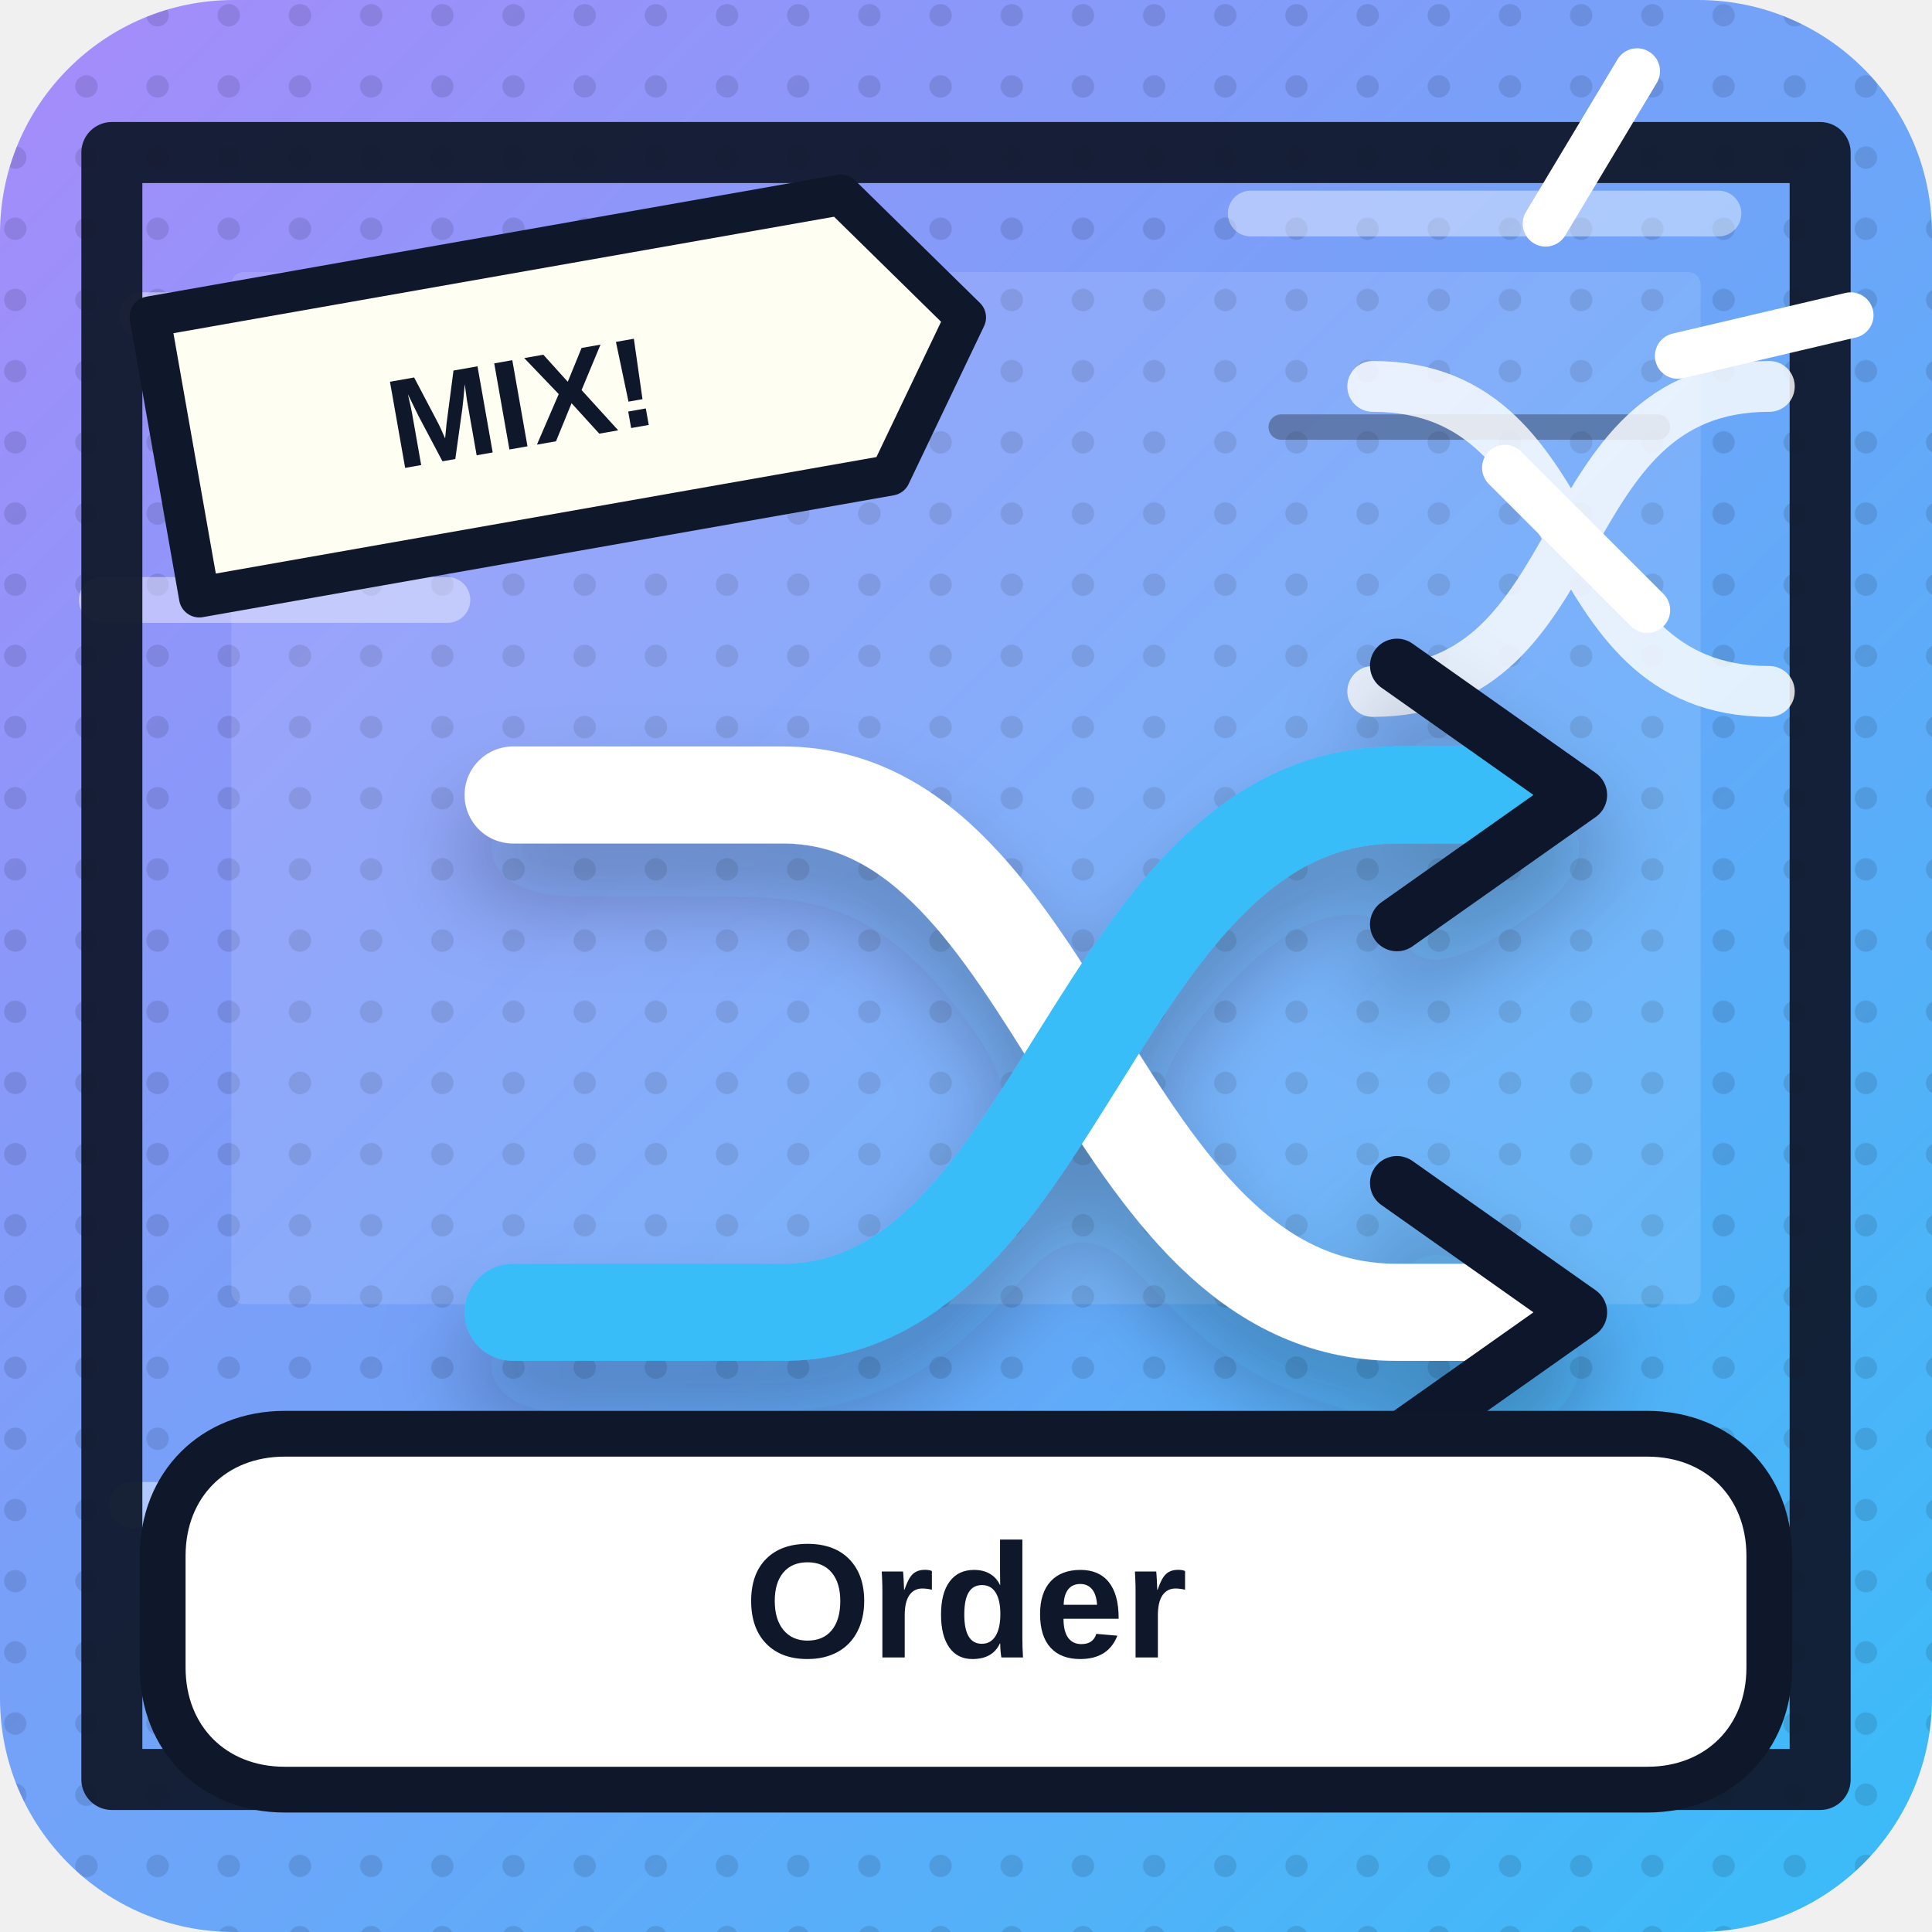
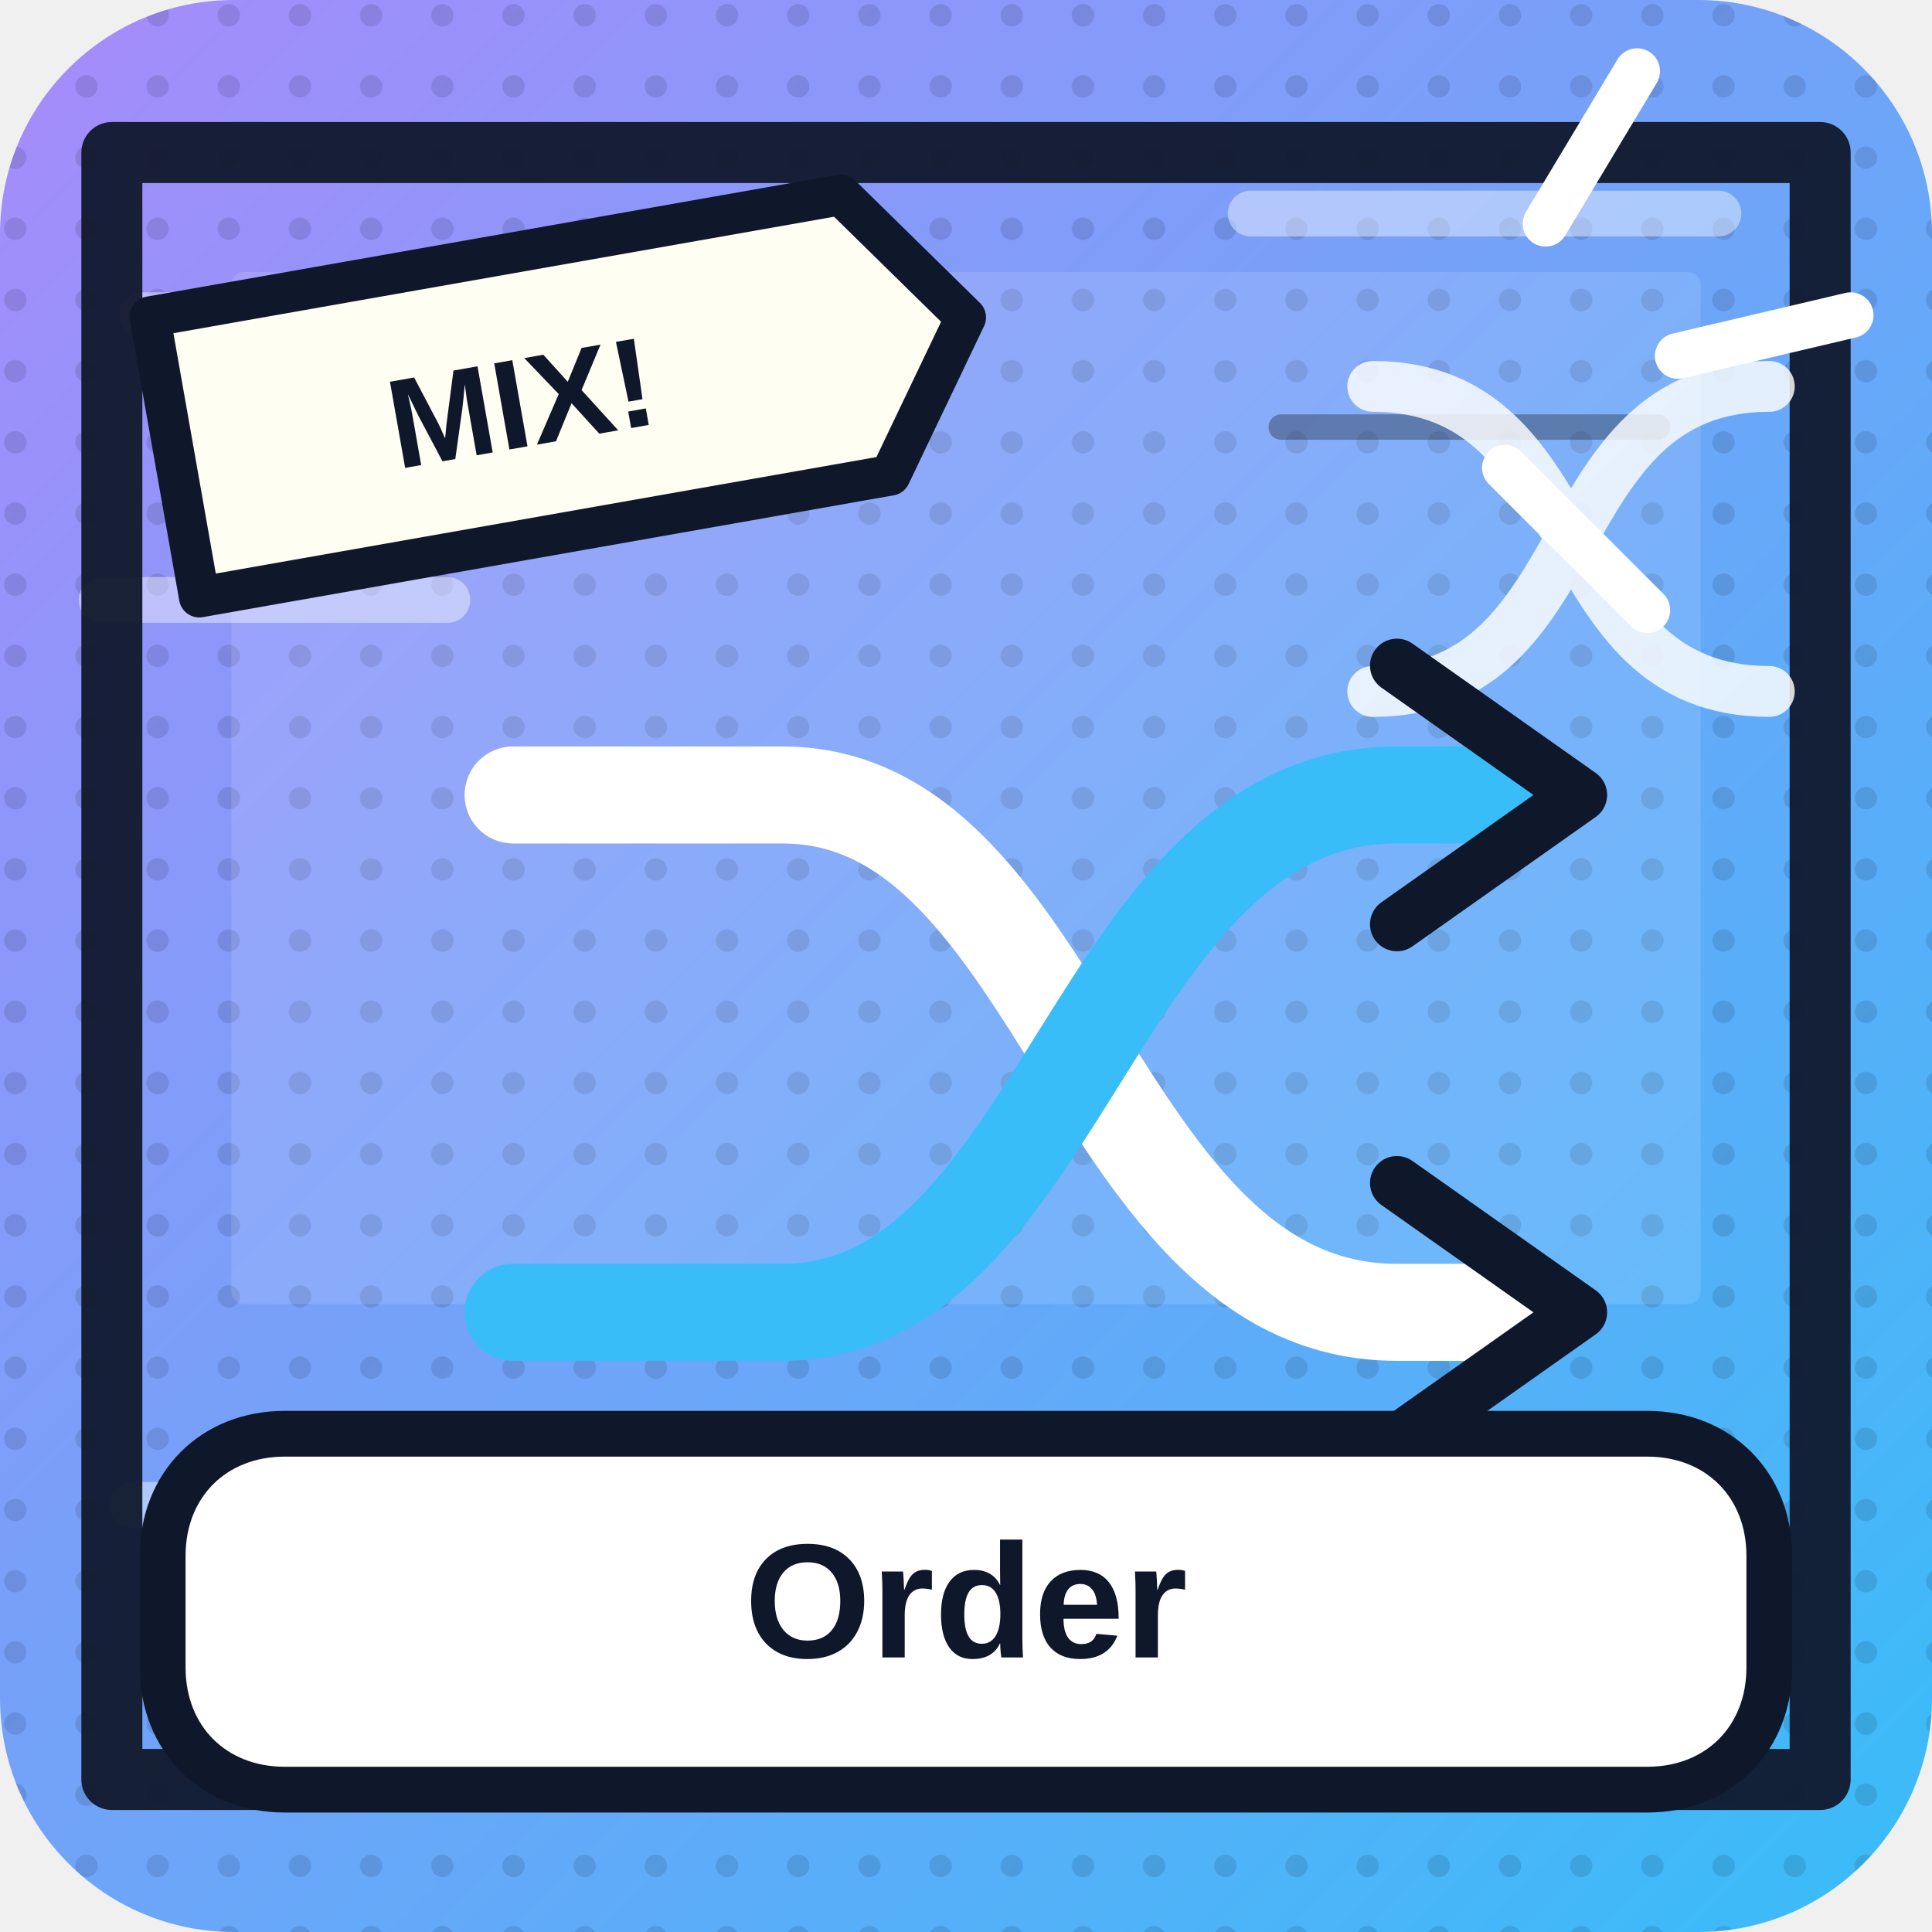
<svg xmlns="http://www.w3.org/2000/svg" viewBox="0 0 380 380" role="img" aria-label="Order manga classroom tool icon">
  <defs>
    <linearGradient id="bg" x1="0" y1="0" x2="1" y2="1">
      <stop offset="0" stop-color="#a78bfa" />
      <stop offset="1" stop-color="#38bdf8" />
    </linearGradient>
    <pattern id="dots" width="14" height="14" patternUnits="userSpaceOnUse">
      <circle cx="3" cy="3" r="2.2" fill="#0f172a" opacity=".13" />
    </pattern>
-     <filter id="shadow" x="-20%" y="-20%" width="140%" height="140%">
-       <feDropShadow dx="0" dy="10" stdDeviation="8" flood-color="#0f172a" flood-opacity=".28" />
-     </filter>
  </defs>
  <rect width="380" height="380" rx="46" fill="url(#bg)" />
  <rect width="380" height="380" rx="46" fill="url(#dots)" />
  <path d="M28 62h92M20 118h68M26 296h110M246 42h92M288 300h58M38 340h74" stroke="#fff" stroke-width="9" stroke-linecap="round" opacity=".42" />
  <path d="M42 92h48M252 84h74M258 328h42" stroke="#0f172a" stroke-width="5" stroke-linecap="round" opacity=".42" />
  <path d="M22 30h336v320H22z" fill="none" stroke="#0f172a" stroke-width="12" stroke-linejoin="round" opacity=".94" />
  <path d="M48 56h284v198H48z" fill="#ffffff" opacity=".12" stroke="#ffffff" stroke-width="5" stroke-linejoin="round" />
  <path d="M270 76c44 0 34 60 78 60M270 136c44 0 34-60 78-60" fill="none" stroke="#fff" stroke-width="10" stroke-linecap="round" opacity=".82" />
-   <g transform="translate(14 44) scale(1.06)" filter="url(#shadow)">
+   <g transform="translate(14 44) scale(1.06)">
    <path d="M82 106h50c52 0 58 96 114 96h20" fill="none" stroke="#ffffff" stroke-width="18" stroke-linecap="round" />
    <path d="M82 202h50c52 0 58-96 114-96h20" fill="none" stroke="#38bdf8" stroke-width="18" stroke-linecap="round" />
    <path d="M246 82l34 24-34 24M246 178l34 24-34 24" fill="none" stroke="#0f172a" stroke-width="10" stroke-linecap="round" stroke-linejoin="round" />
  </g>
  <path d="M56 282h268c14 0 24 10 24 24v22c0 14-10 24-24 24H56c-14 0-24-10-24-24v-22c0-14 10-24 24-24z" fill="#ffffff" stroke="#0f172a" stroke-width="9" />
  <text x="190" y="326" text-anchor="middle" font-size="32" font-weight="900" fill="#0f172a" font-family="Arial Black, Arial">Order</text>
  <g transform="rotate(-10 102 82)">
    <path d="M34 50h138l20 28-20 28H34z" fill="#fffef2" stroke="#0f172a" stroke-width="8" stroke-linejoin="round" />
    <text x="103" y="88" text-anchor="middle" font-size="25" font-weight="900" fill="#0f172a" font-family="Arial Black, Arial">MIX!</text>
  </g>
  <path d="M304 44l18-30M330 70l34-8M296 92l28 28" stroke="#fff" stroke-width="9" stroke-linecap="round" />
</svg>
